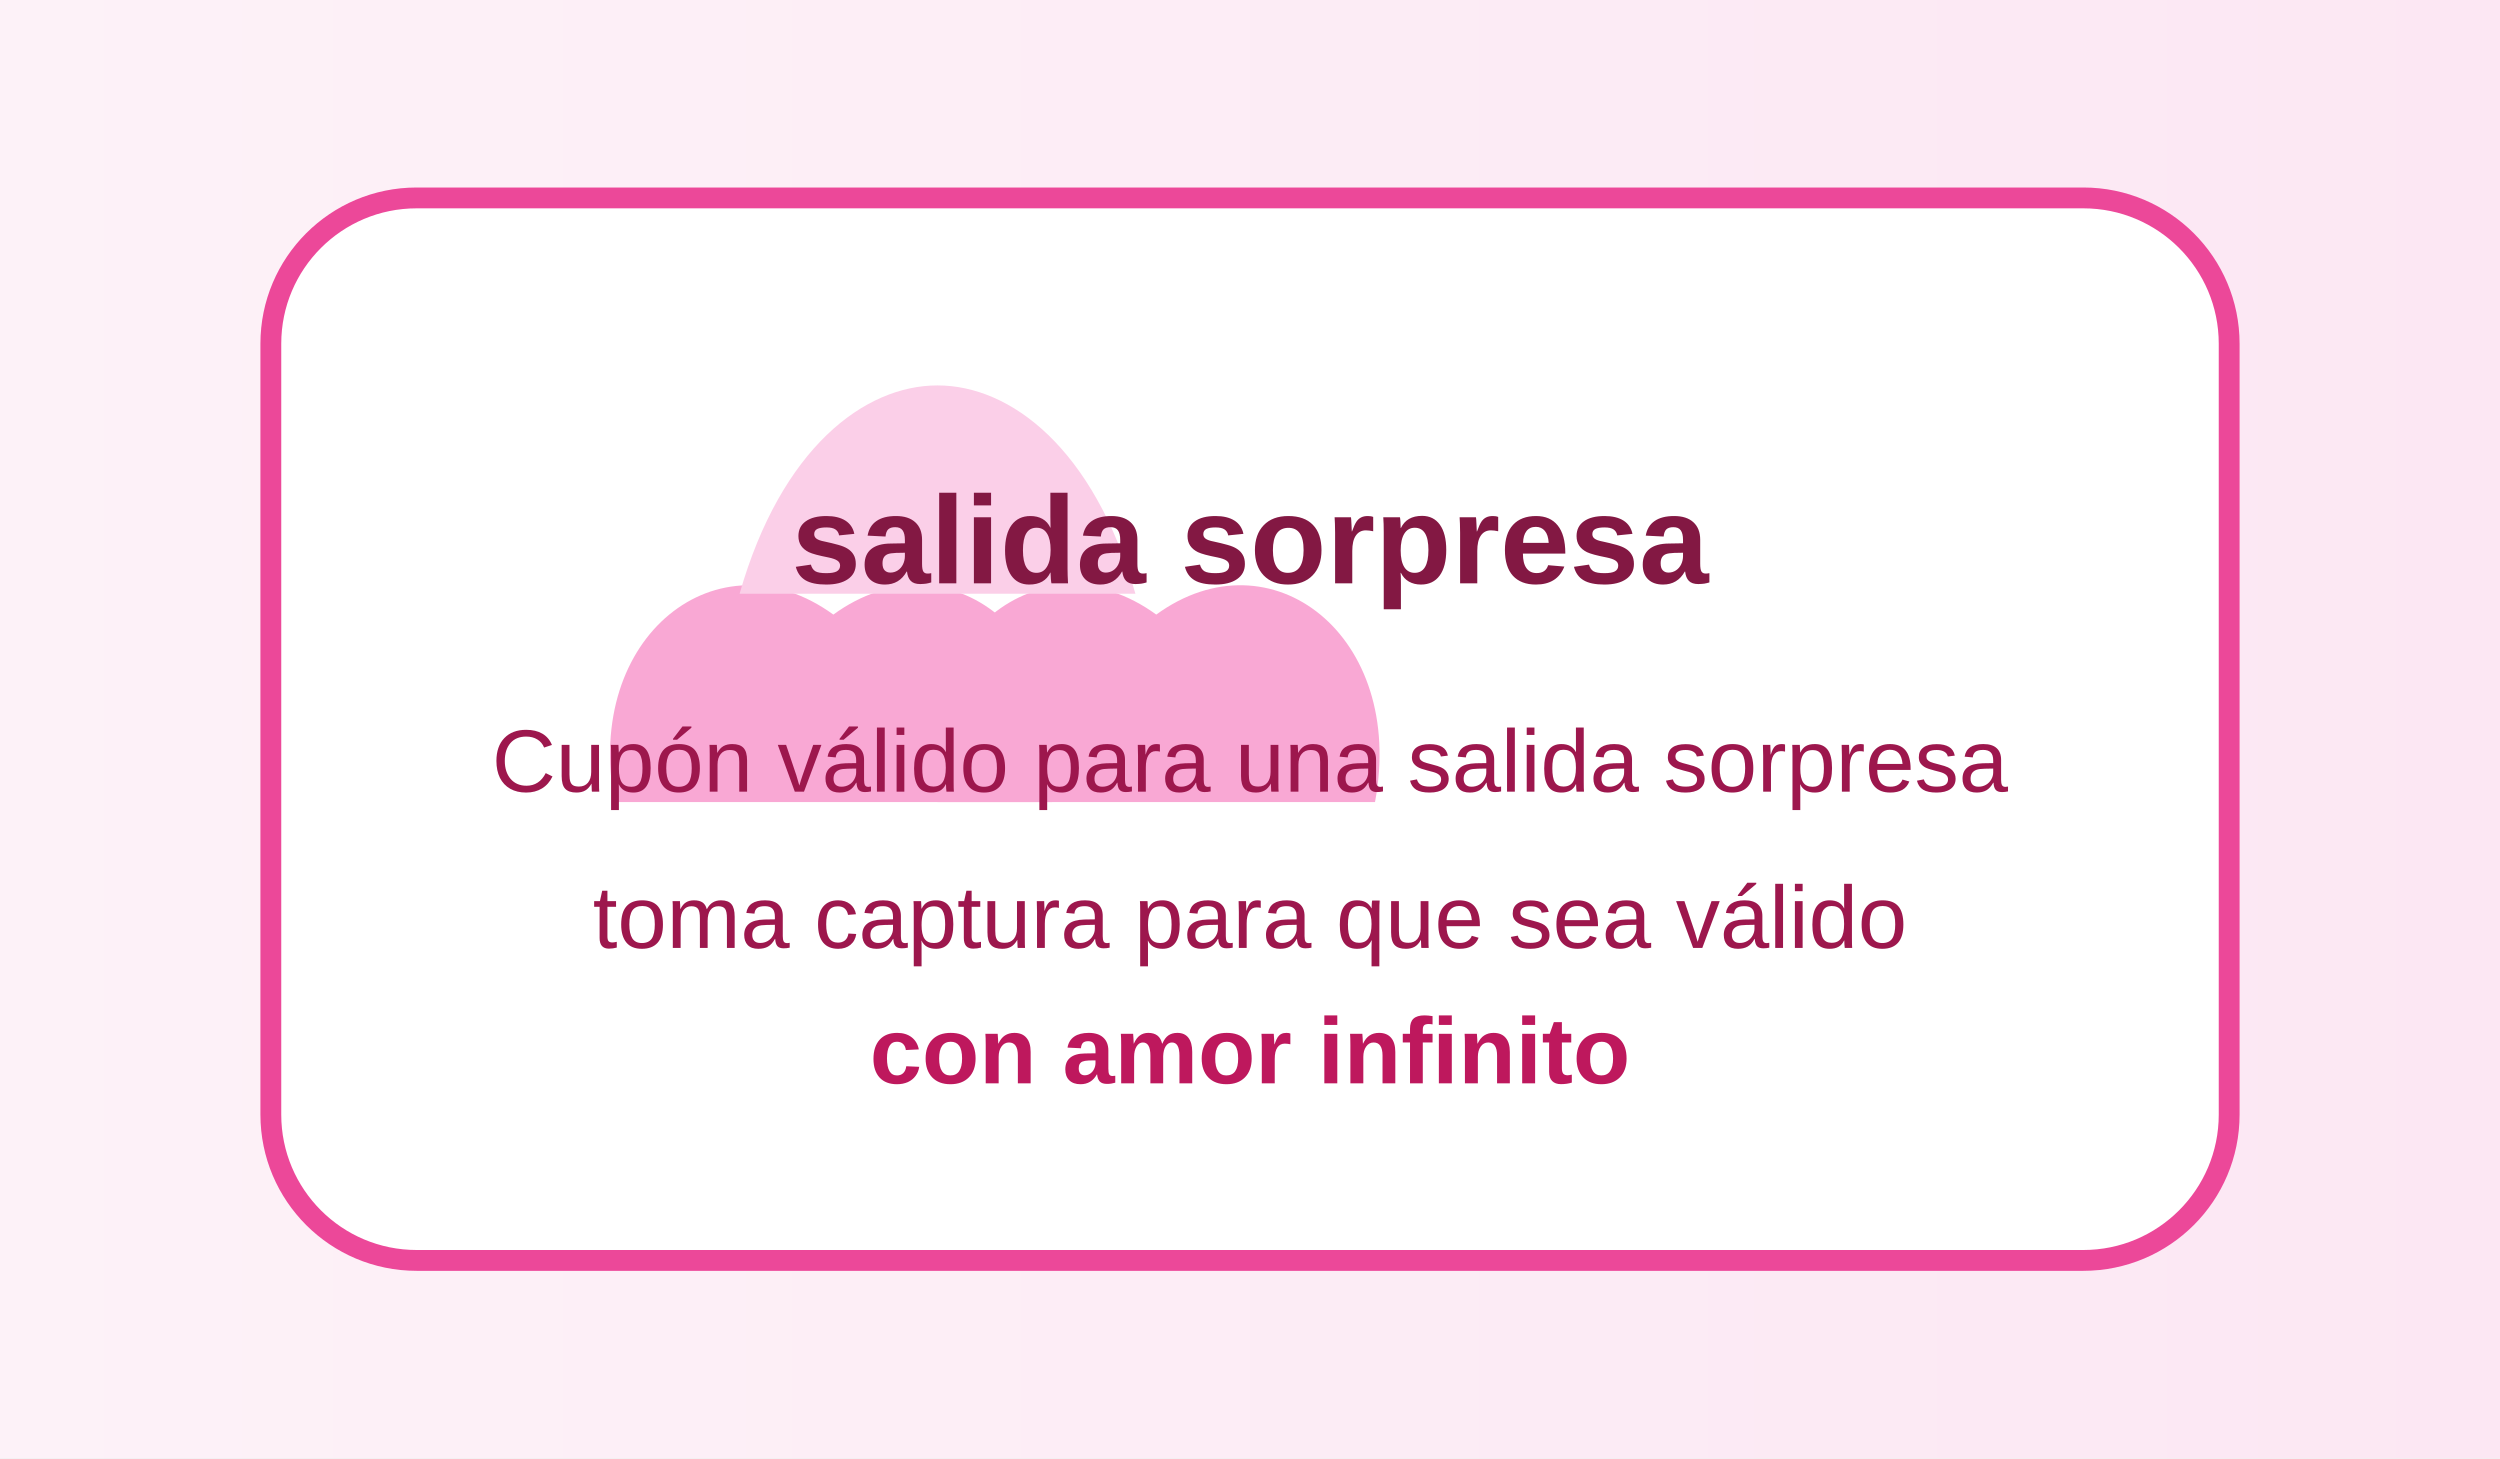
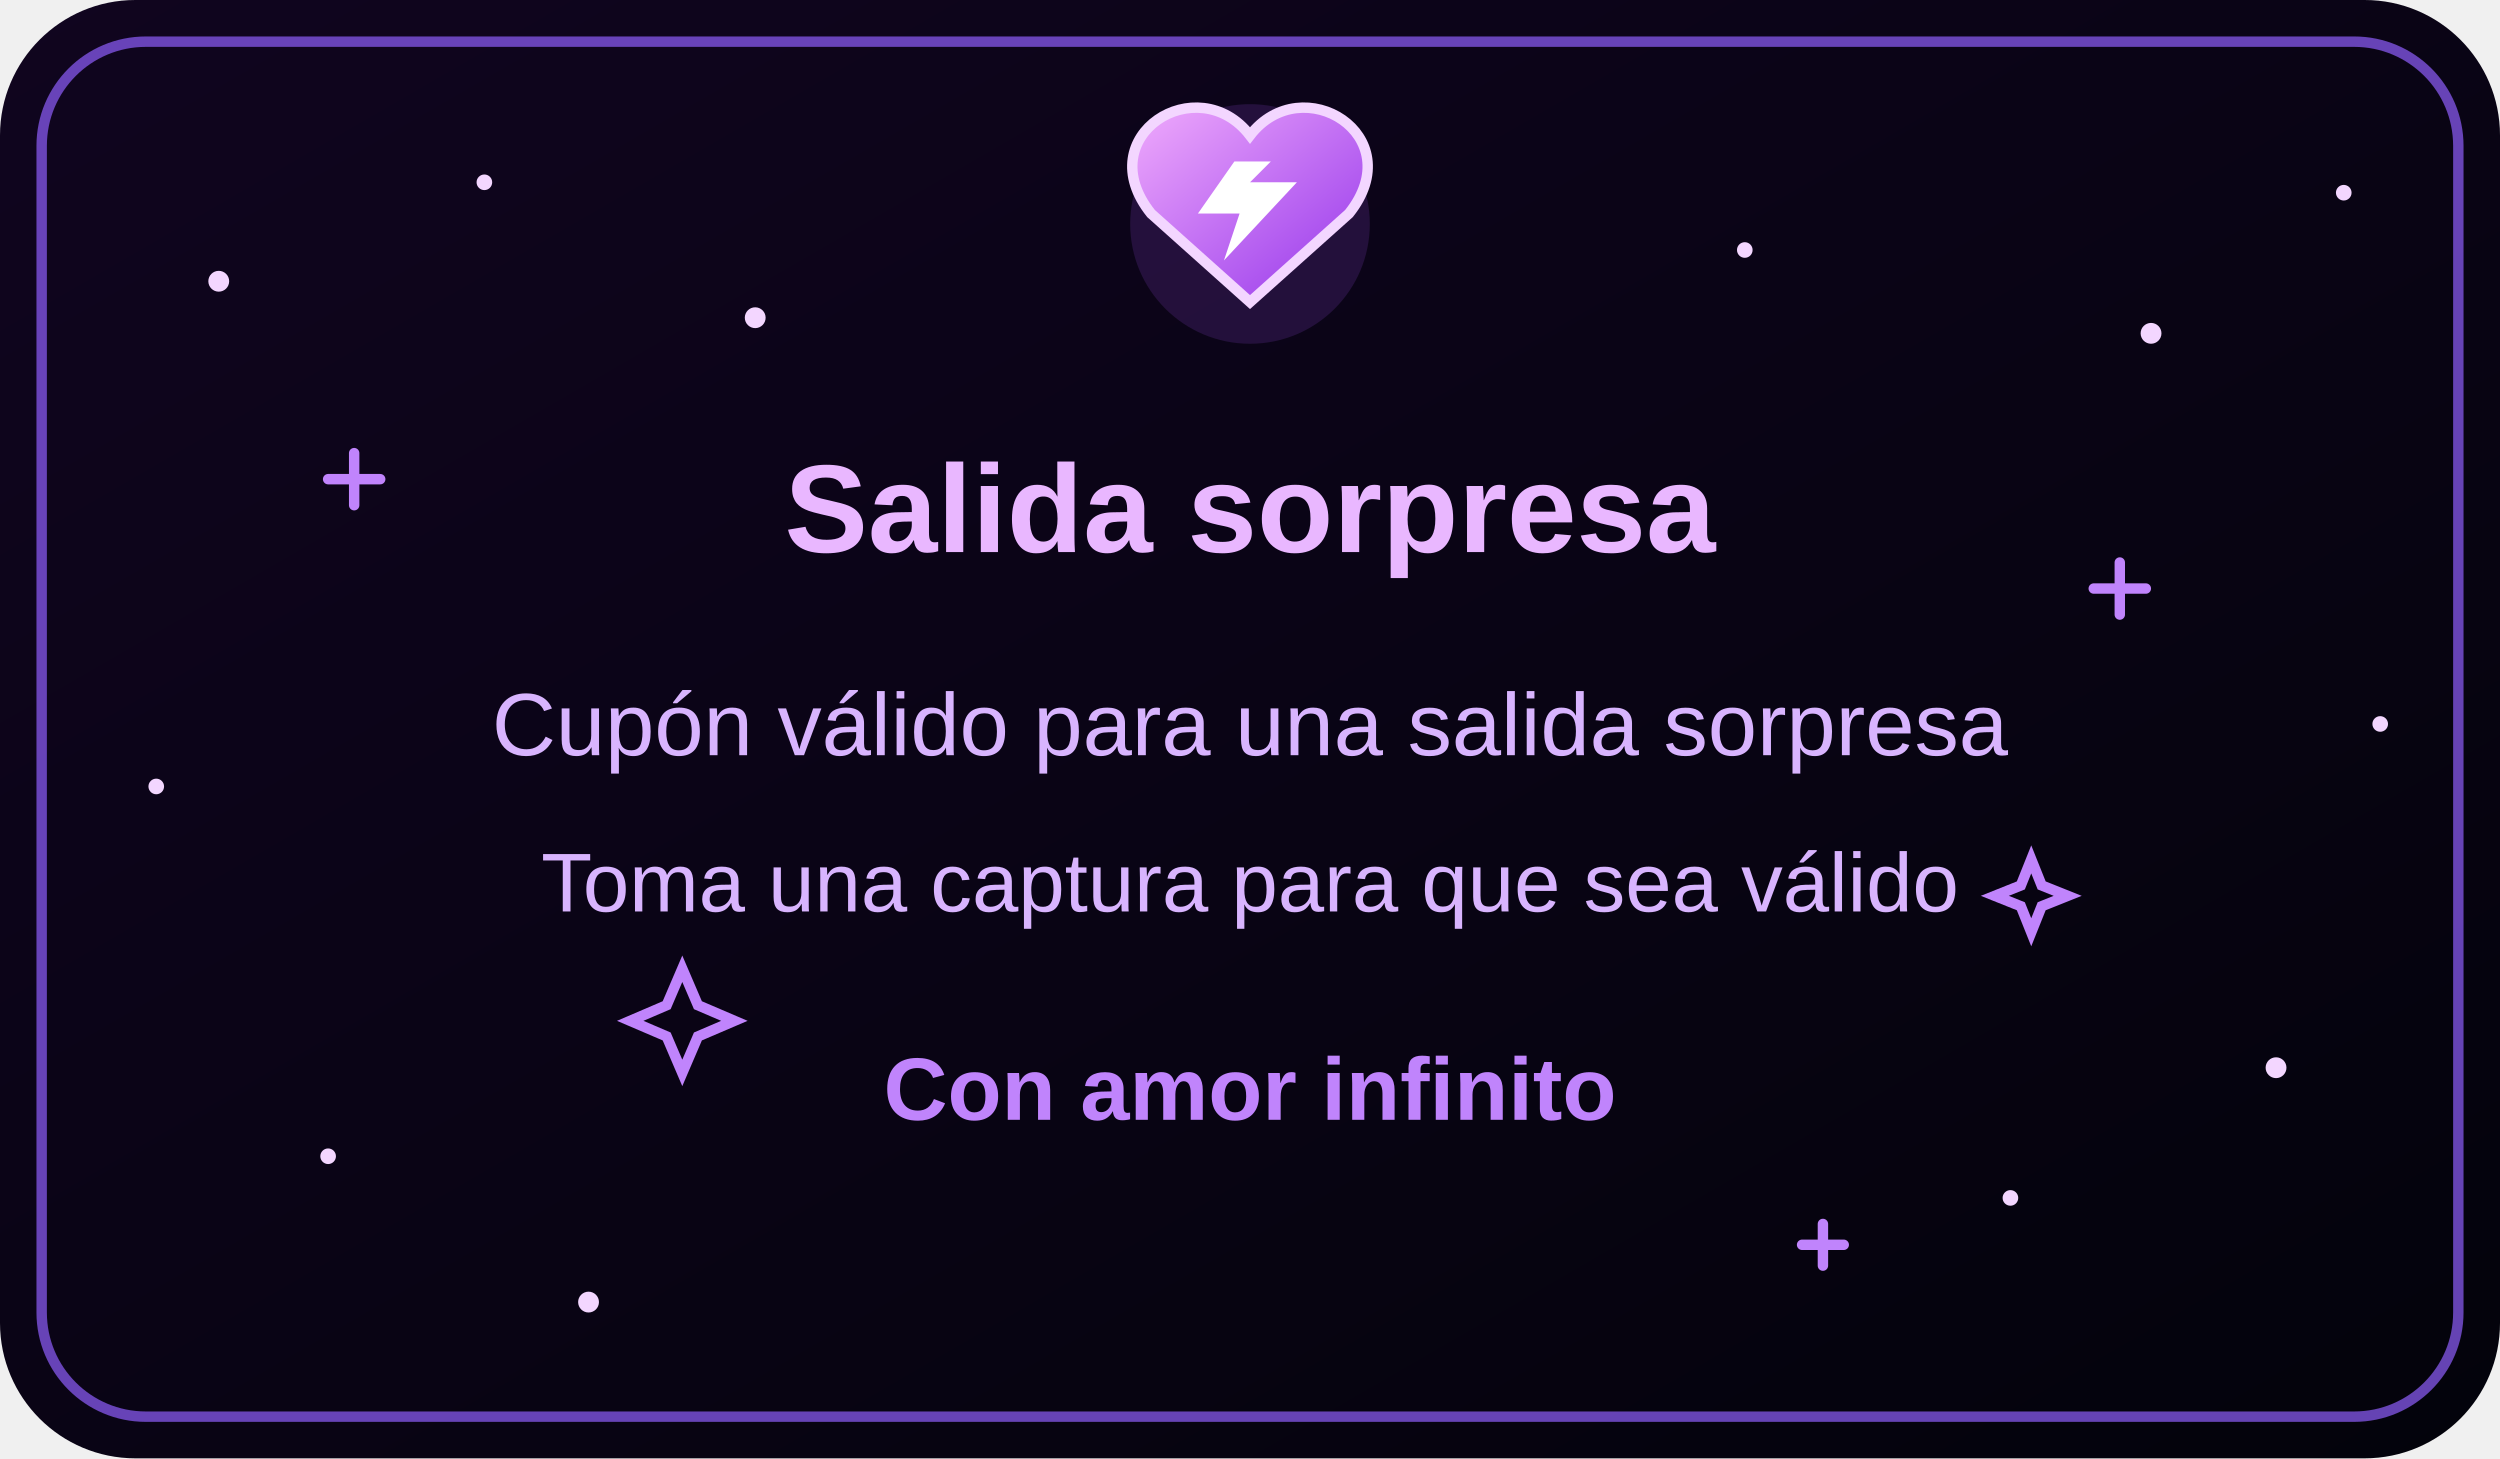
<svg xmlns="http://www.w3.org/2000/svg" width="480" height="280" viewBox="0 0 480 280">
  <defs>
-     <linearGradient id="bg200" x1="0" x2="1">
-       <stop offset="0%" stop-color="#fdf2f8" />
-       <stop offset="100%" stop-color="#fce7f3" />
+     <linearGradient id="night200" x1="0" y1="0" x2="1" y2="1">
+       <stop offset="0%" stop-color="#10051f" />
+       <stop offset="100%" stop-color="#03030b" />
+     </linearGradient>
+     <linearGradient id="purple200" x1="0" y1="0" x2="1" y2="1">
+       <stop offset="0%" stop-color="#f0abfc" />
+       <stop offset="100%" stop-color="#9333ea" />
    </linearGradient>
  </defs>
-   <rect width="480" height="280" fill="url(#bg200)" />
-   <rect x="52" y="38" width="376" height="204" rx="28" fill="#fff" stroke="#ec4899" stroke-width="4" />
-   <path d="M118 154 C112 122 138 102 160 118 C182 102 208 122 202 154" fill="#f9a8d4" />
-   <path d="M180 154 C174 122 200 102 222 118 C244 102 270 122 264 154" fill="#f9a8d4" />
-   <path d="M142 114 C150 86 166 74 180 74 C194 74 210 86 218 114" fill="#fbcfe8" />
-   <text x="240" y="112" text-anchor="middle" font-family="Arial, sans-serif" font-size="24" font-weight="700" fill="#831843">salida sorpresa</text>
-   <text x="240" y="152" text-anchor="middle" font-family="Arial, sans-serif" font-size="17" fill="#9d174d">Cupón válido para una salida sorpresa</text>
-   <text x="240" y="182" text-anchor="middle" font-family="Arial, sans-serif" font-size="17" fill="#9d174d">toma captura para que sea válido</text>
-   <text x="240" y="208" text-anchor="middle" font-family="Arial, sans-serif" font-size="18" font-weight="700" fill="#be185d">con amor infinito</text>
+   <rect width="480" height="280" rx="26" fill="url(#night200)" />
+   <rect x="8" y="8" width="464" height="264" rx="20" fill="none" stroke="#8b5cf6" stroke-opacity=".72" stroke-width="2" />
+   <g fill="#f3d6ff">
+     <circle cx="42" cy="54" r="2" />
+     <circle cx="93" cy="35" r="1.5" />
+     <circle cx="145" cy="61" r="2" />
+     <circle cx="335" cy="48" r="1.5" />
+     <circle cx="413" cy="64" r="2" />
+     <circle cx="450" cy="37" r="1.5" />
+     <circle cx="63" cy="222" r="1.5" />
+     <circle cx="113" cy="250" r="2" />
+     <circle cx="386" cy="230" r="1.5" />
+     <circle cx="437" cy="205" r="2" />
+     <circle cx="30" cy="151" r="1.5" />
+     <circle cx="457" cy="139" r="1.5" />
+   </g>
+   <g fill="none" stroke="#c084fc" stroke-linecap="round" stroke-width="2">
+     <path d="M68 87v10m-5-5h10M407 108v10m-5-5h10M350 235v8m-4-4h8" />
+     <path d="m131 186 3 7 7 3-7 3-3 7-3-7-7-3 7-3zM390 165l2 5 5 2-5 2-2 5-2-5-5-2 5-2z" />
+   </g>
+   <circle cx="240" cy="43" r="23" fill="#a855f7" fill-opacity=".16" />
+   <path d="M240 26c-10-13-31 0-19 15l19 17 19-17c12-15-9-28-19-15z" fill="url(#purple200)" stroke="#f3d6ff" stroke-width="2" />
+   <path d="M237 31l-7 10h8l-3 9 14-15h-9l4-4z" fill="#fff" />
+   <text x="240" y="106" text-anchor="middle" font-family="Arial, sans-serif" font-size="24" font-weight="700" fill="#e9b7ff">Salida sorpresa</text>
+   <text x="240" y="145" text-anchor="middle" font-family="Arial, sans-serif" font-size="17" fill="#d8b4fe">Cupón válido para una salida sorpresa</text>
+   <text x="240" y="175" text-anchor="middle" font-family="Arial, sans-serif" font-size="16" fill="#d8b4fe">Toma una captura para que sea válido</text>
+   <text x="240" y="215" text-anchor="middle" font-family="Arial, sans-serif" font-size="17" font-weight="700" fill="#c084fc">Con amor infinito</text>
</svg>
